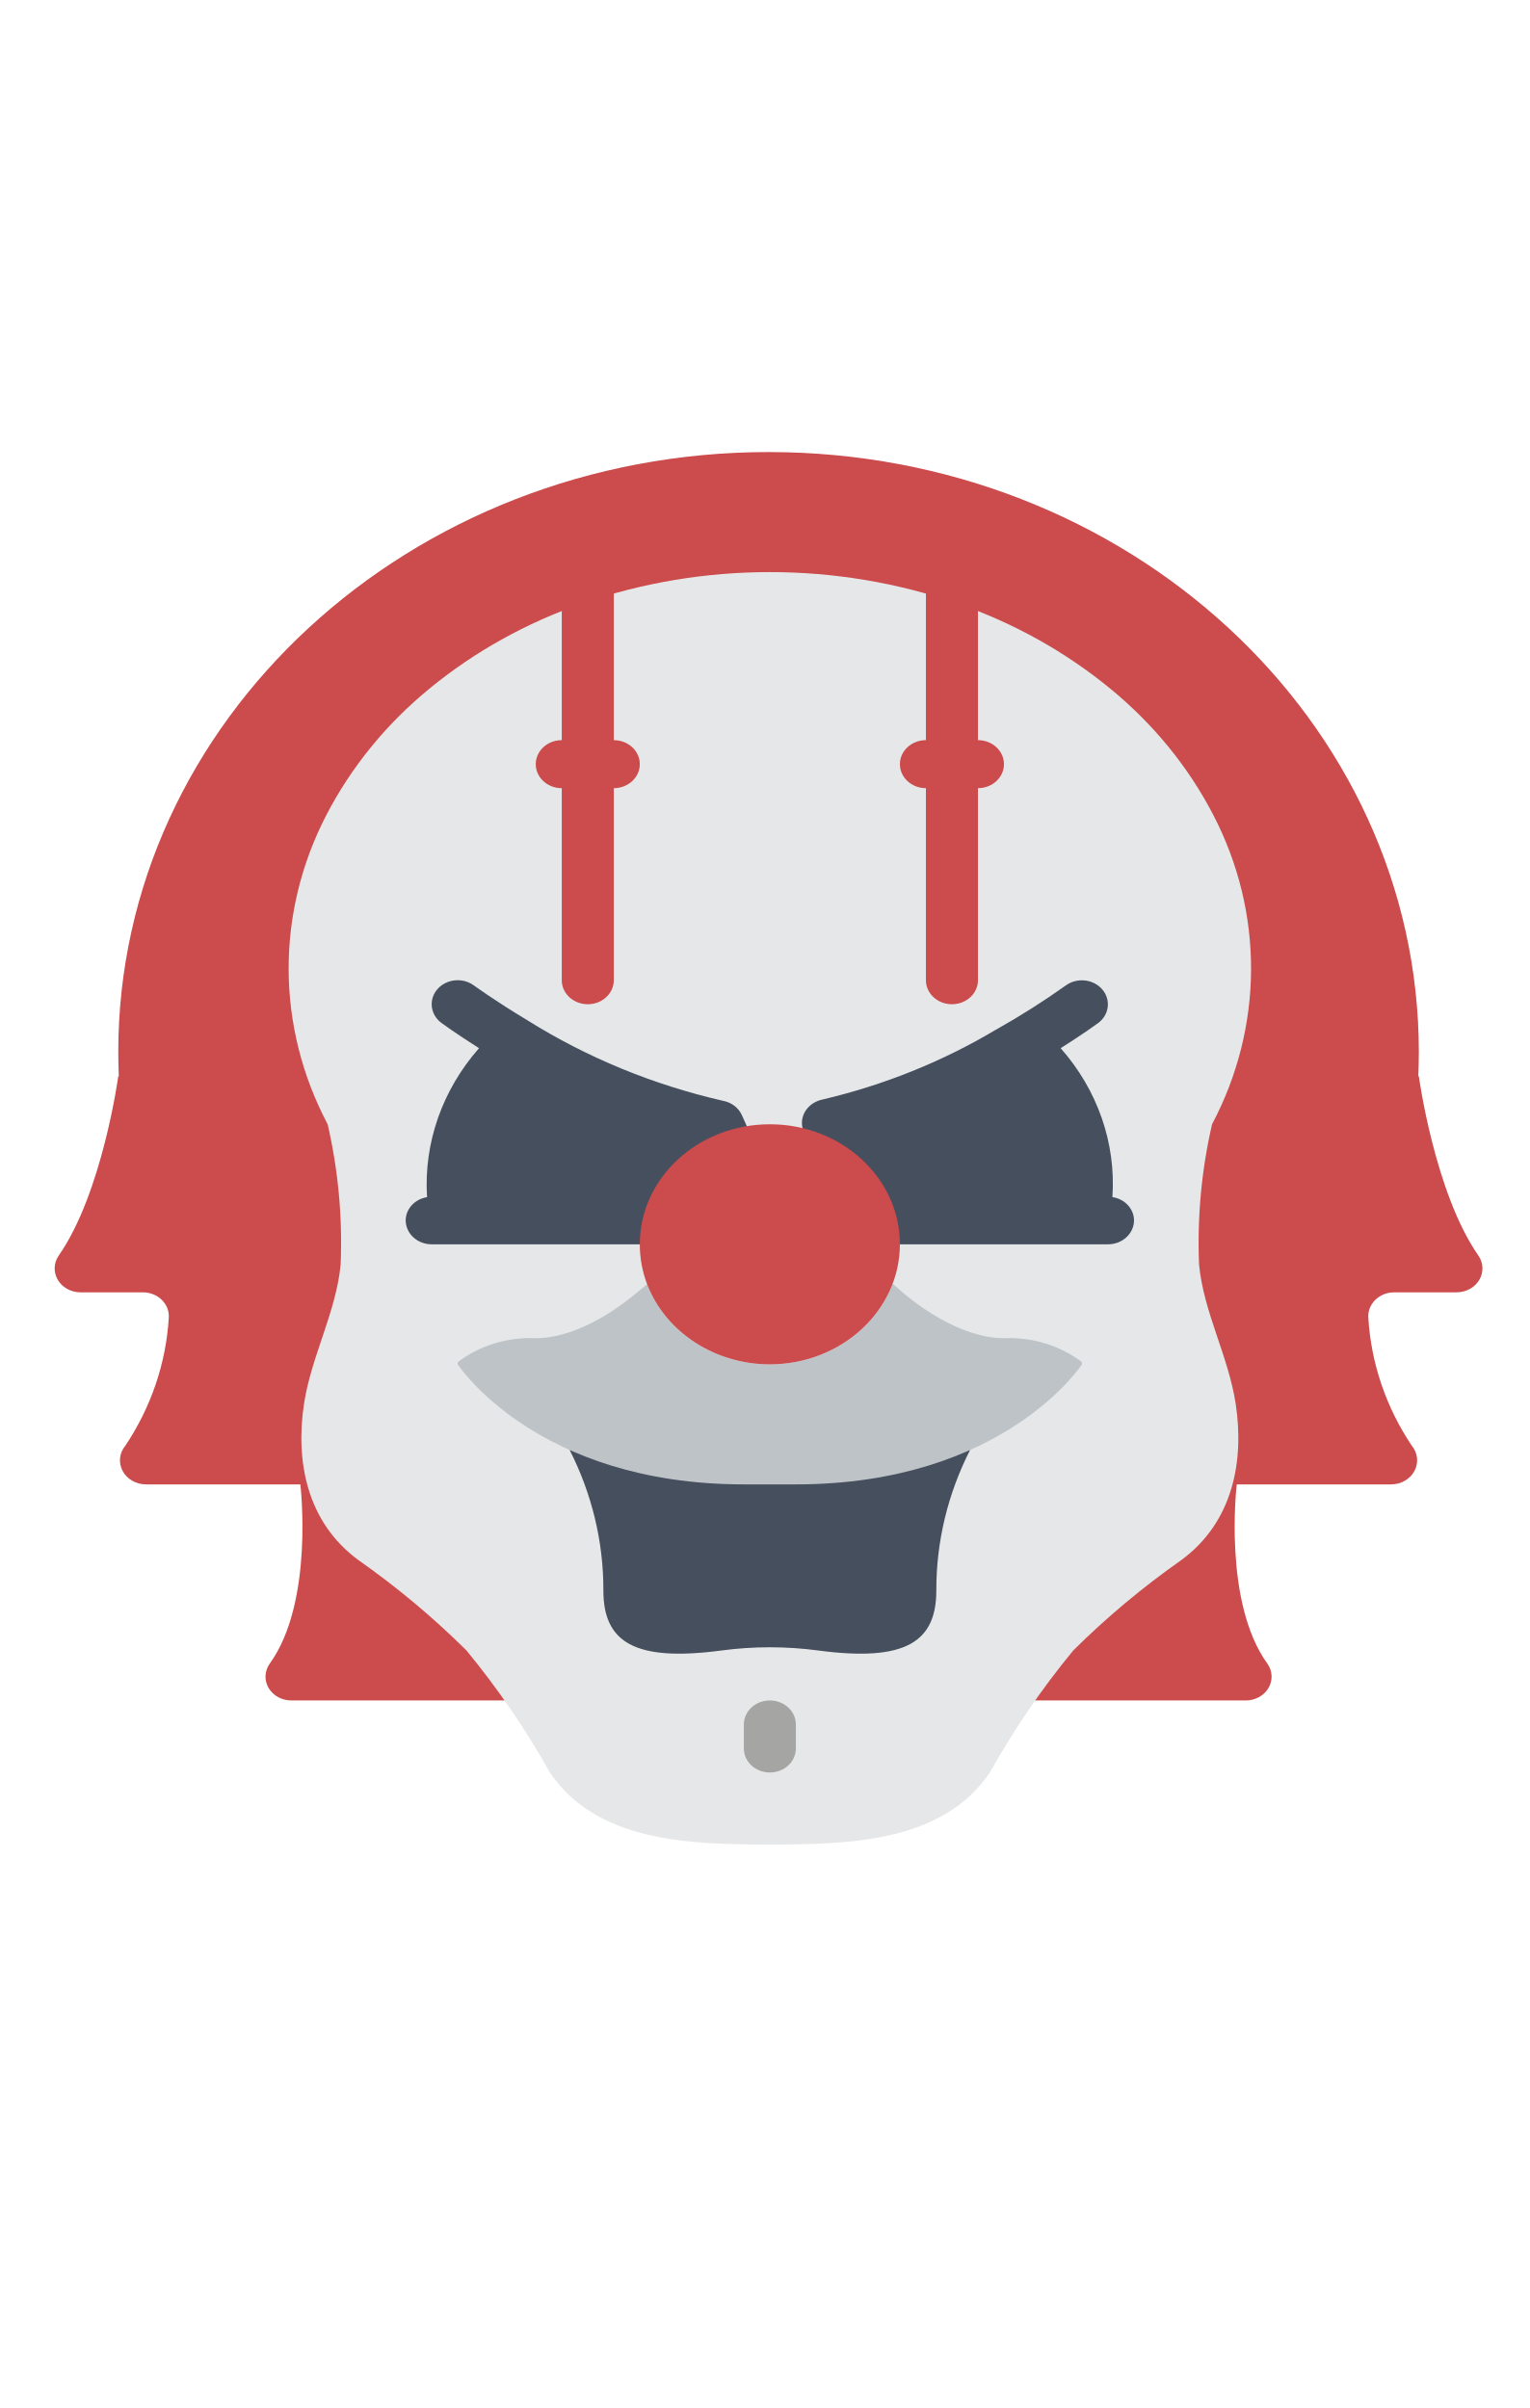
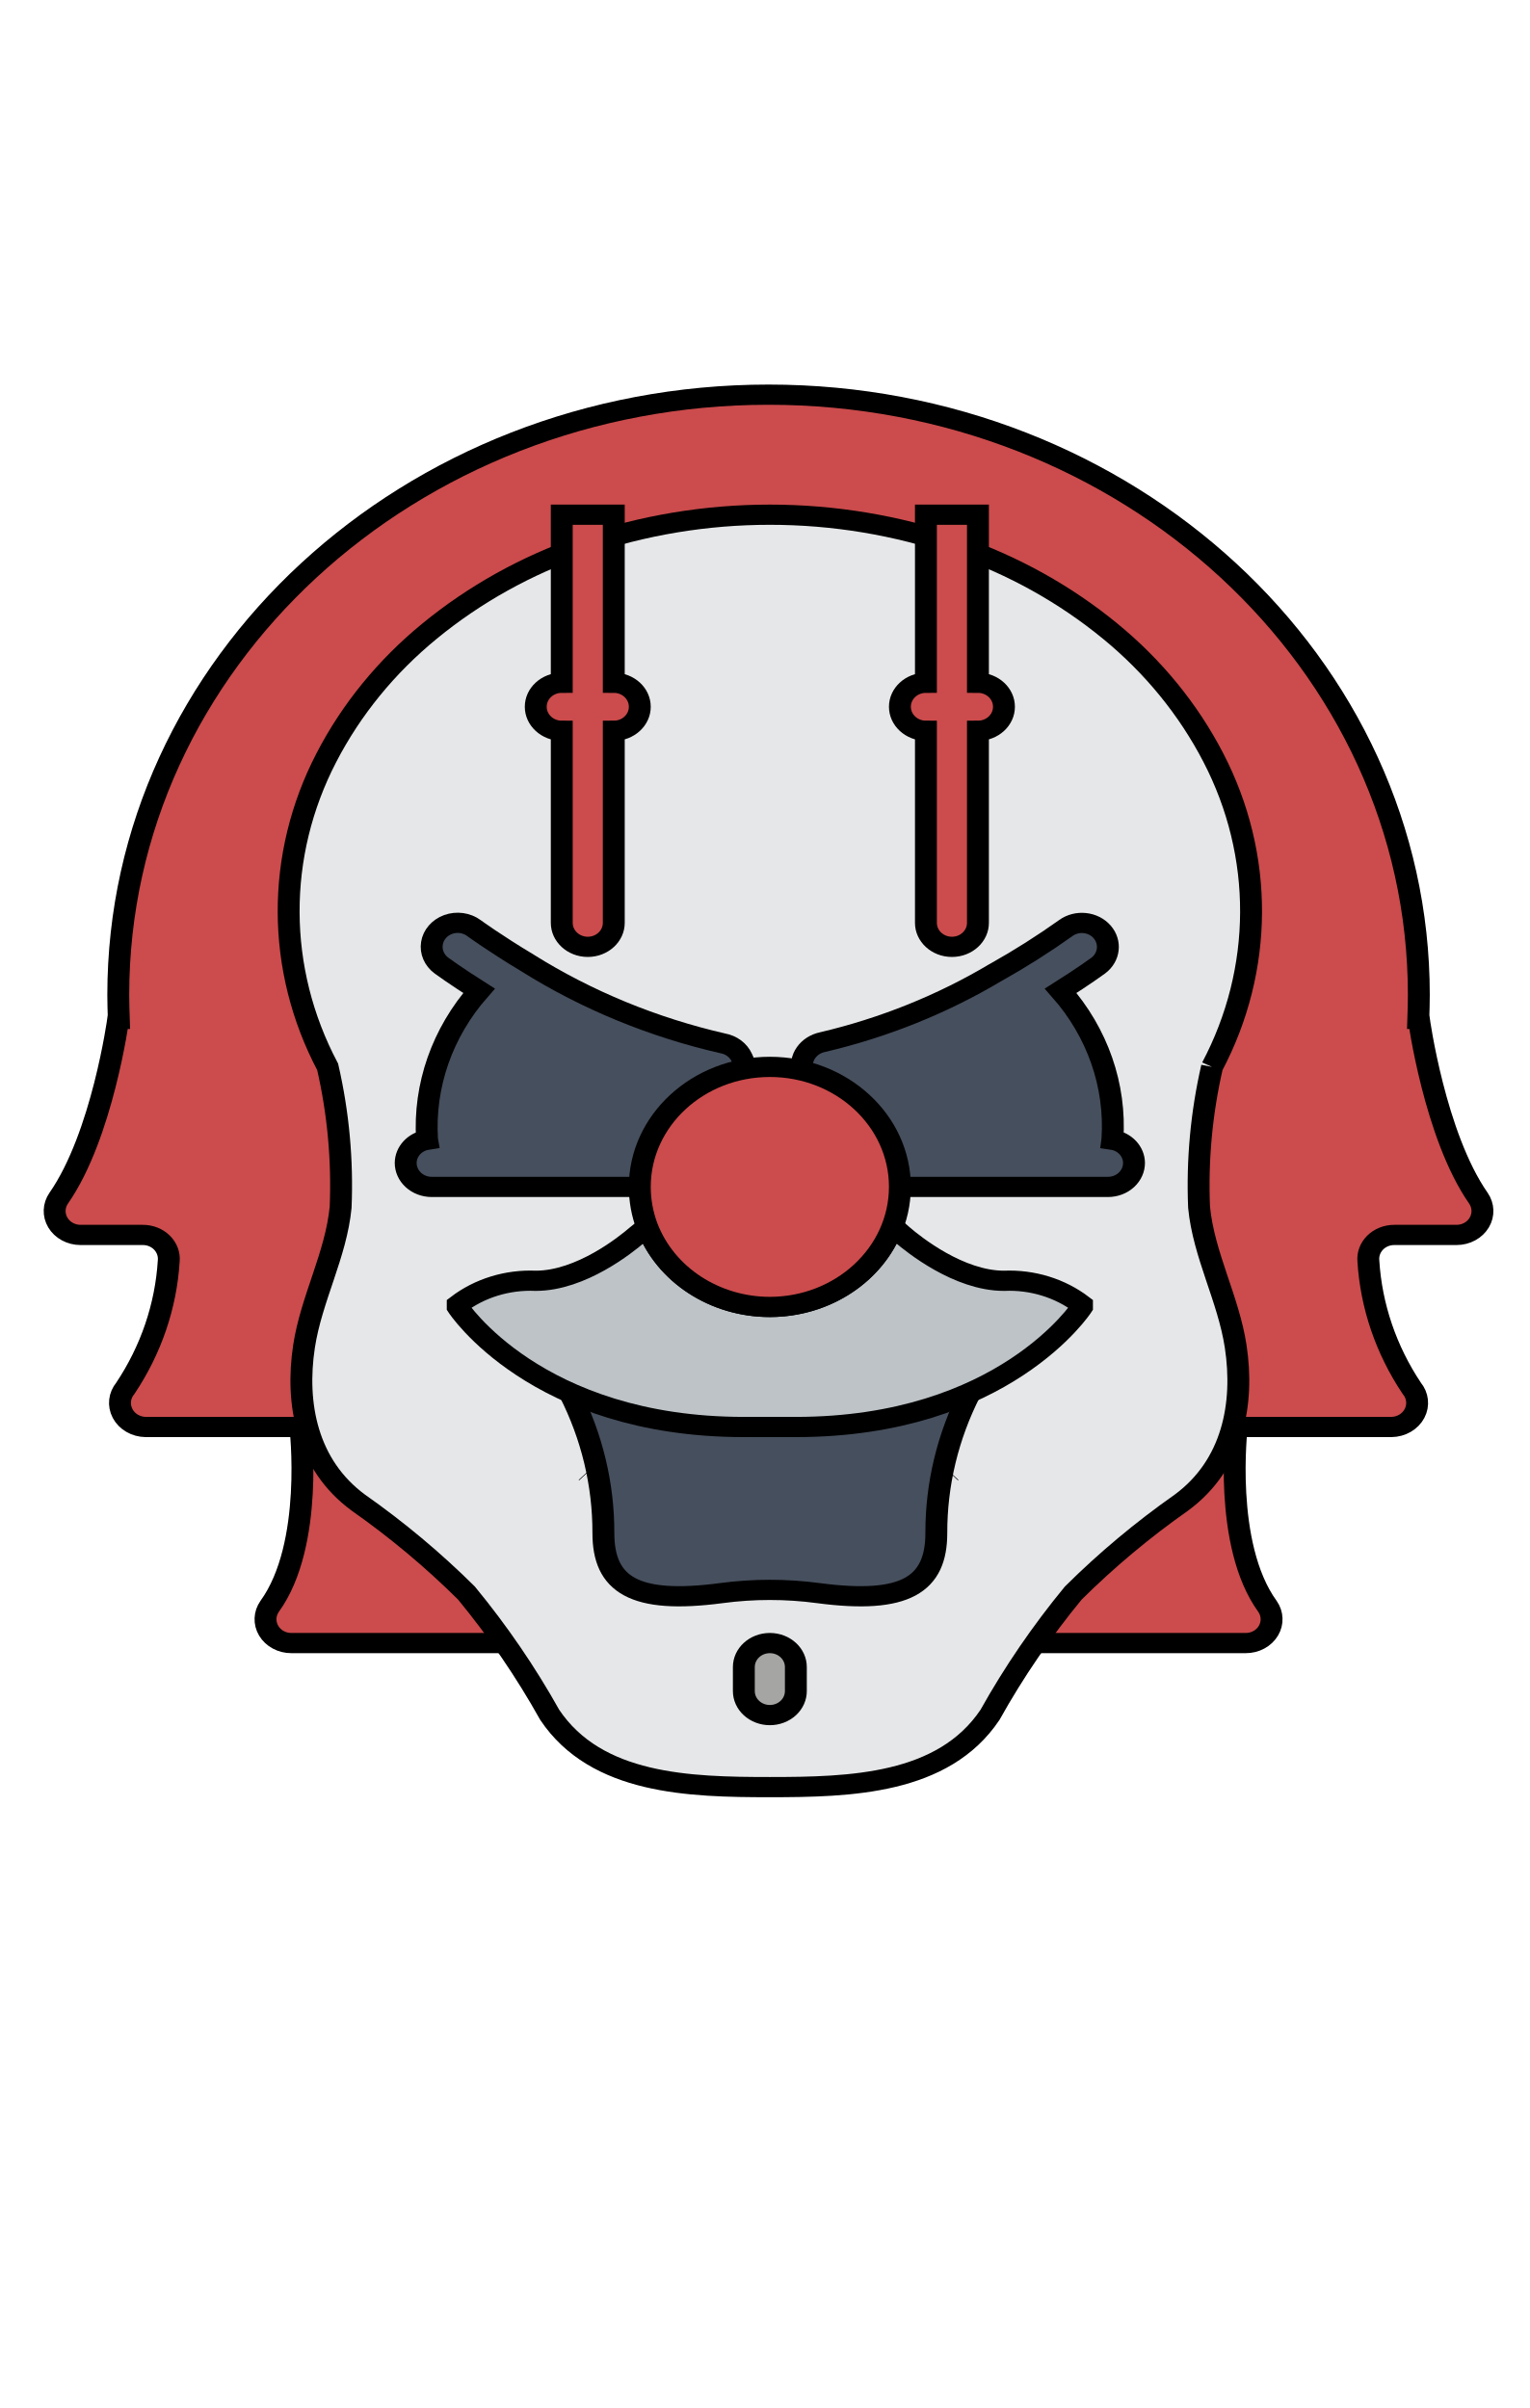
- <svg xmlns="http://www.w3.org/2000/svg" width="899" height="1416">
-   <path d="M607.474 999.937h124.777c5.577.045 10.73-2.741 13.414-7.256 2.685-4.513 2.465-10.024-.57-14.343-26.3-36.282-18.044-105.458-18.044-105.458h90.83c5.823-.041 11.119-3.125 13.669-7.96 2.55-4.834 1.912-10.584-1.646-14.842-15.093-22.618-23.85-48.348-25.483-74.871-.363-3.936 1.08-7.83 3.98-10.735 2.9-2.904 6.987-4.548 11.266-4.532h36.596c5.557.003 10.676-2.79 13.35-7.288 2.675-4.498 2.48-9.984-.506-14.311-25.688-36.847-35.016-105.457-35.016-105.457h-.307c.153-4.66.307-9.458.307-14.119 0-194.92-171.153-352.935-382.282-352.935-211.128 0-382.281 158.015-382.281 352.937 0 4.659.152 9.458.307 14.118h-.307s-9.328 68.61-35.017 105.457c-2.986 4.328-3.18 9.813-.505 14.312 2.674 4.497 7.793 7.293 13.35 7.288h36.596c4.279-.016 8.367 1.628 11.266 4.532 2.9 2.904 4.345 6.8 3.98 10.734-1.632 26.524-10.39 52.254-25.483 74.872-3.556 4.257-4.194 10.008-1.646 14.842 2.548 4.835 7.845 7.918 13.669 7.96h90.83s8.258 69.175-18.044 105.457c-3.035 4.32-3.255 9.83-.57 14.344 2.685 4.513 7.838 7.3 13.414 7.256h436.106z" fill="#cc4b4c" />
-   <path d="M712.526 661.118a310.585 310.585 0 0 0-7.63 82.507c2.681 28.033 17.261 53.869 21.52 81.825 5.156 33.837-1.654 69.6-31.848 91.856-22.818 16.032-44.107 33.838-63.63 53.226-18.53 22.509-34.901 46.466-48.932 71.596-27.494 41.03-82.104 42.514-129.431 42.514-47.327 0-101.937-1.484-129.429-42.514-14.03-25.13-30.404-49.085-48.931-71.596-19.526-19.388-40.815-37.195-63.633-53.226-30.196-22.255-37.004-58.02-31.849-91.856 4.26-27.956 18.84-53.792 21.521-81.825a310.585 310.585 0 0 0-7.63-82.507c-30.334-57.366-30.594-124.387-.707-181.952 14.634-28.252 35.247-53.514 60.626-74.293 26.385-21.657 56.867-38.636 89.919-50.09 71.012-24.489 149.212-24.489 220.224 0 33.053 11.452 63.534 28.433 89.92 50.088 25.378 20.78 45.991 46.04 60.625 74.293 29.89 57.567 29.63 124.59-.705 181.954" fill="#e6e7e8" />
-   <path d="M344.923 899.986l-.152-.14m214.077-.001l-.153.14m-213.772.001l-.152-.14m214.077-.001l-.153.14" fill="#5e5f62" />
-   <path d="M570.317 852.55c-13.165 25.883-19.955 54.135-19.88 82.73 0 30.21-18.043 42.07-69.268 35.293a215.456 215.456 0 0 0-57.19 0c-51.224 6.776-69.269-5.082-69.269-35.293.077-28.593-6.714-56.847-19.878-82.73" fill="#464f5d" />
-   <path d="M452.575 1042.29c-4.055.001-7.946-1.486-10.814-4.134-2.869-2.649-4.478-6.239-4.478-9.984v-14.118c0-7.797 6.846-14.119 15.292-14.119s15.292 6.32 15.292 14.119v14.118c.002 3.743-1.61 7.335-4.478 9.984-2.868 2.648-6.759 4.135-10.814 4.134z" fill="#a5a5a4" />
-   <path d="M330.245 336.417v98.822c-8.445 0-15.292 6.32-15.292 14.119 0 7.798 6.845 14.118 15.292 14.118v112.94c0 7.796 6.845 14.118 15.292 14.118 8.446 0 15.292-6.32 15.292-14.118v-112.94c8.444 0 15.291-6.32 15.291-14.118s-6.845-14.119-15.291-14.119v-98.822zm214.078 0v98.822c-8.444 0-15.292 6.32-15.292 14.119 0 7.798 6.846 14.118 15.292 14.118v112.94c0 7.796 6.846 14.118 15.292 14.118s15.292-6.32 15.292-14.118v-112.94c8.445 0 15.292-6.32 15.292-14.118s-6.846-14.119-15.292-14.119v-98.822z" fill="#cc4b4c" />
-   <path d="M436.06 655.614c-1.988-4.318-6.172-7.442-11.162-8.33-40.955-9.384-79.793-25.371-114.724-47.227l-.058-.052c-19.07-11.43-31.403-20.432-31.522-20.522-4.275-3.152-10.049-3.956-15.14-2.106-5.09 1.849-8.723 6.07-9.525 11.065-.802 4.996 1.35 10.008 5.64 13.141.424.315 8.638 6.304 22.046 14.79-21.632 24.59-32.538 55.753-30.58 87.381l.042.224c-7.214 1.12-12.518 6.857-12.58 13.611-.002 3.744 1.609 7.336 4.477 9.984 2.869 2.648 6.758 4.134 10.814 4.134h122.33a6.14 6.14 0 0 0 1.53.14c7.326.017 13.622-4.789 14.986-11.434 3.561-16.378 14.822-30.448 30.734-38.4 2.141-.987 4.282-1.835 6.423-2.681 3.832-1.4 6.91-4.139 8.563-7.624a12.648 12.648 0 0 0 0-11.012zm217.874 48.336l.026-.196c2.117-31.622-8.744-62.821-30.425-87.381 13.38-8.442 21.603-14.456 22.091-14.819 6.534-4.885 7.57-13.724 2.32-19.787-5.25-6.063-14.82-7.074-21.417-2.265a449.901 449.901 0 0 1-40.81 25.873c-.098.05-.197.06-.263.121-31.353 18.72-65.803 32.596-101.992 41.082-3.964.835-7.42 3.062-9.633 6.211-2.233 3.172-2.952 7.053-1.989 10.73l2.294 9.176c.933 3.955 3.663 7.349 7.493 9.317 15.992 7.897 27.323 21.983 30.89 38.4 1.362 6.645 7.659 11.45 14.984 11.434a6.2 6.2 0 0 0 1.528-.142h122.33c4.056.002 7.946-1.486 10.815-4.134 2.868-2.648 4.478-6.239 4.478-9.984-.061-6.802-5.44-12.57-12.72-13.635z" fill="#464f5d" />
-   <path d="M636.07 801.023v1.27s-45.874 70.587-168.203 70.587h-30.582c-122.33 0-168.203-70.587-168.203-70.587v-1.27c12.853-9.816 29.212-14.85 45.874-14.118 26.607 0 53.061-21.318 59.637-26.965.459-.283 2.905-2.4 5.81-4.8 10.79 28.304 39.781 47.219 72.283 47.155 32.501-.064 61.405-19.09 72.067-47.436 3.211 2.825 5.505 4.8 5.81 5.083 6.423 5.506 33.03 26.965 59.636 26.965 16.659-.734 33.018 4.3 45.87 14.116z" fill="#bdc3c7" />
-   <path d="M529.031 731.706c-.1 38.946-34.271 70.494-76.456 70.587-32.436-.051-61.332-18.929-72.174-47.152a66.684 66.684 0 0 1-4.282-23.435c0-38.985 34.23-70.588 76.456-70.588 42.226 0 76.456 31.604 76.456 70.588z" fill="#cc4b4c" />
+ <svg xmlns="http://www.w3.org/2000/svg" version="1.1" id="Capa_1" x="0px" y="0px" viewBox="0 0 899 1416" xml:space="preserve" width="899" height="1416">
+   <defs id="defs69" />
+   <g id="g92" transform="matrix(1.73221,0,0,1.599243,8.363692,-1213.635)" style="stroke:#000000;stroke-opacity:1;stroke-width:7.429;stroke-miterlimit:4;stroke-dasharray:none">
+     <g transform="translate(0,904)" id="g34" style="stroke:#000000;stroke-opacity:1;stroke-width:7.429;stroke-miterlimit:4;stroke-dasharray:none">
+       <path id="path2" d="m 345.865,459.034 h 72.033 c 3.22,0.028 6.195,-1.714 7.744,-4.537 1.55,-2.822 1.423,-6.268 -0.329,-8.969 -15.183,-22.687 -10.417,-65.942 -10.417,-65.942 h 52.436 c 3.362,-0.026 6.419,-1.954 7.891,-4.977 1.472,-3.023 1.104,-6.619 -0.95,-9.281 -8.713,-14.143 -13.769,-30.232 -14.711,-46.817 -0.21,-2.461 0.623,-4.896 2.297,-6.712 1.674,-1.816 4.034,-2.844 6.504,-2.834 h 21.127 c 3.208,0.002 6.163,-1.745 7.707,-4.557 1.544,-2.813 1.432,-6.243 -0.292,-8.949 -14.83,-23.04 -20.215,-65.942 -20.215,-65.942 h -0.177 c 0.088,-2.913 0.177,-5.914 0.177,-8.828 C 476.69,98.806 377.884,0 256,0 134.116,0 35.31,98.806 35.31,220.69 c 0,2.913 0.088,5.914 0.177,8.828 H 35.31 c 0,0 -5.385,42.902 -20.215,65.942 -1.724,2.706 -1.836,6.136 -0.292,8.949 1.544,2.812 4.499,4.56 7.707,4.557 h 21.127 c 2.47,-0.01 4.83,1.018 6.504,2.834 1.674,1.816 2.508,4.252 2.297,6.712 -0.942,16.585 -5.998,32.674 -14.711,46.817 -2.053,2.662 -2.421,6.258 -0.95,9.281 1.471,3.023 4.529,4.951 7.891,4.977 h 52.436 c 0,0 4.767,43.255 -10.417,65.942 -1.752,2.701 -1.879,6.147 -0.329,8.969 1.55,2.822 4.525,4.565 7.744,4.537 h 251.763 z" style="fill:#cc4b4c;stroke:#000000;stroke-opacity:1;stroke-width:7.429;stroke-miterlimit:4;stroke-dasharray:none" />
+       <path id="path4" d="m 406.511,247.172 c -3.593,16.949 -5.072,34.278 -4.405,51.591 1.548,17.529 9.965,33.684 12.424,51.165 2.976,21.158 -0.955,43.521 -18.386,57.437 -13.173,10.025 -25.463,21.159 -36.734,33.282 -10.697,14.075 -20.148,29.055 -28.248,44.769 C 315.29,511.072 283.764,512 256.442,512 c -27.322,0 -58.848,-0.928 -74.719,-26.584 -8.1,-15.714 -17.552,-30.693 -28.248,-44.769 -11.272,-12.123 -23.562,-23.258 -36.735,-33.282 -17.432,-13.916 -21.362,-36.279 -18.386,-57.437 2.459,-17.481 10.876,-33.636 12.424,-51.165 0.667,-17.313 -0.812,-34.642 -4.405,-51.591 v 0 c -17.512,-35.871 -17.662,-77.779 -0.408,-113.774 8.448,-17.666 20.348,-33.462 34.999,-46.455 15.232,-13.542 32.829,-24.159 51.91,-31.321 40.995,-15.313 86.14,-15.313 127.135,0 19.081,7.161 36.678,17.779 51.91,31.32 14.651,12.993 26.551,28.788 34.999,46.455 17.255,35.996 17.105,77.905 -0.407,113.775" style="fill:#e6e7e8;stroke:#000000;stroke-opacity:1;stroke-width:7.429;stroke-miterlimit:4;stroke-dasharray:none" />
+       <path d="m 194.295,396.535 -0.088,-0.088" style="fill:#5e5f62;stroke:#000000;stroke-opacity:1;stroke-width:7.429;stroke-miterlimit:4;stroke-dasharray:none" id="SVGCleanerId_0" />
+       <path d="m 317.793,396.447 -0.088,0.088" style="fill:#5e5f62;stroke:#000000;stroke-opacity:1;stroke-width:7.429;stroke-miterlimit:4;stroke-dasharray:none" id="SVGCleanerId_1" />
+       <g id="g9" style="stroke:#000000;stroke-opacity:1;stroke-width:7.429;stroke-miterlimit:4;stroke-dasharray:none">
+         <path d="m 194.295,396.535 -0.088,-0.088" style="fill:#5e5f62;stroke:#000000;stroke-opacity:1;stroke-width:7.429;stroke-miterlimit:4;stroke-dasharray:none" id="SVGCleanerId_0_1_" />
+       </g>
+       <g id="g12" style="stroke:#000000;stroke-opacity:1;stroke-width:7.429;stroke-miterlimit:4;stroke-dasharray:none">
+         <path d="m 317.793,396.447 -0.088,0.088" style="fill:#5e5f62;stroke:#000000;stroke-opacity:1;stroke-width:7.429;stroke-miterlimit:4;stroke-dasharray:none" id="SVGCleanerId_1_1_" />
+       </g>
+       <path id="path14" d="m 324.414,366.874 c -7.6,16.184 -11.52,33.85 -11.476,51.73 0,18.891 -10.417,26.306 -39.989,22.069 -10.948,-1.589 -22.067,-1.589 -33.015,0 -29.572,4.237 -39.989,-3.178 -39.989,-22.069 0.044,-17.879 -3.876,-35.546 -11.476,-51.73" style="fill:#464f5d;stroke:#000000;stroke-opacity:1;stroke-width:7.429;stroke-miterlimit:4;stroke-dasharray:none" />
+       <path id="path16" d="m 256.442,485.517 c -2.341,10e-4 -4.587,-0.929 -6.243,-2.585 -1.656,-1.656 -2.585,-3.901 -2.585,-6.243 v -8.828 c 0,-4.875 3.952,-8.828 8.828,-8.828 4.876,0 8.828,3.952 8.828,8.828 v 8.828 c 0.001,2.341 -0.929,4.587 -2.585,6.243 -1.656,1.656 -3.902,2.586 -6.243,2.585 z" style="fill:#a5a5a4;stroke:#000000;stroke-opacity:1;stroke-width:7.429;stroke-miterlimit:4;stroke-dasharray:none" />
+       <g id="g22" style="stroke:#000000;stroke-opacity:1;stroke-width:7.429;stroke-miterlimit:4;stroke-dasharray:none">
+         <path id="path18" d="m 185.821,44.138 v 61.793 c -4.875,0 -8.828,3.952 -8.828,8.828 0,4.876 3.952,8.828 8.828,8.828 v 70.621 c 0,4.875 3.952,8.828 8.828,8.828 4.876,0 8.828,-3.952 8.828,-8.828 v -70.621 c 4.875,0 8.828,-3.952 8.828,-8.828 0,-4.876 -3.952,-8.828 -8.828,-8.828 V 44.138 Z" style="fill:#cc4b4c;stroke:#000000;stroke-opacity:1;stroke-width:7.429;stroke-miterlimit:4;stroke-dasharray:none" />
+         <path id="path20" d="m 309.408,44.138 v 61.793 c -4.875,0 -8.828,3.952 -8.828,8.828 0,4.876 3.952,8.828 8.828,8.828 v 70.621 c 0,4.875 3.952,8.828 8.828,8.828 4.876,0 8.828,-3.952 8.828,-8.828 v -70.621 c 4.875,0 8.828,-3.952 8.828,-8.828 0,-4.876 -3.952,-8.828 -8.828,-8.828 V 44.138 Z" style="fill:#cc4b4c;stroke:#000000;stroke-opacity:1;stroke-width:7.429;stroke-miterlimit:4;stroke-dasharray:none" />
+       </g>
+       <g id="g28" style="stroke:#000000;stroke-opacity:1;stroke-width:7.429;stroke-miterlimit:4;stroke-dasharray:none">
+         <path id="path24" d="m 246.908,243.73 c -1.148,-2.7 -3.563,-4.653 -6.444,-5.208 -23.643,-5.868 -46.064,-15.865 -66.23,-29.531 l -0.033,-0.033 c -11.009,-7.147 -18.129,-12.776 -18.198,-12.832 -2.468,-1.971 -5.801,-2.474 -8.74,-1.317 -2.939,1.156 -5.036,3.795 -5.499,6.919 -0.463,3.124 0.779,6.258 3.256,8.217 0.245,0.197 4.987,3.942 12.727,9.248 -12.488,15.376 -18.784,34.862 -17.653,54.639 l 0.024,0.14 c -4.165,0.7 -7.227,4.288 -7.263,8.511 -10e-4,2.341 0.929,4.587 2.585,6.243 1.656,1.656 3.901,2.585 6.243,2.585 h 70.621 c 0.289,0.069 0.586,0.099 0.883,0.088 4.229,0.01 7.864,-2.995 8.651,-7.15 2.056,-10.241 8.557,-19.039 17.743,-24.011 1.236,-0.618 2.472,-1.148 3.708,-1.677 2.212,-0.875 3.989,-2.588 4.943,-4.767 0.971,-2.193 0.971,-4.693 0,-6.886 z" style="fill:#464f5d;stroke:#000000;stroke-opacity:1;stroke-width:7.429;stroke-miterlimit:4;stroke-dasharray:none" />
+         <path id="path26" d="m 372.686,273.955 0.015,-0.123 c 1.222,-19.773 -5.048,-39.282 -17.564,-54.639 7.724,-5.279 12.471,-9.039 12.753,-9.266 3.772,-3.055 4.37,-8.582 1.339,-12.373 -3.031,-3.791 -8.555,-4.423 -12.364,-1.416 -7.548,5.824 -15.413,11.225 -23.559,16.178 -0.057,0.031 -0.114,0.038 -0.152,0.076 -18.1,11.705 -37.988,20.382 -58.88,25.688 -2.288,0.522 -4.283,1.915 -5.561,3.884 -1.289,1.983 -1.704,4.41 -1.148,6.709 l 1.324,5.738 c 0.539,2.473 2.115,4.595 4.326,5.826 9.232,4.938 15.773,13.746 17.832,24.011 0.787,4.155 4.422,7.16 8.651,7.15 0.297,0.01 0.593,-0.02 0.882,-0.089 h 70.621 c 2.341,10e-4 4.587,-0.929 6.243,-2.585 1.656,-1.656 2.585,-3.901 2.585,-6.243 -0.035,-4.253 -3.14,-7.86 -7.343,-8.526 z" style="fill:#464f5d;stroke:#000000;stroke-opacity:1;stroke-width:7.429;stroke-miterlimit:4;stroke-dasharray:none" />
+       </g>
+       <path id="path30" d="m 362.373,334.654 v 0.794 c 0,0 -26.483,44.138 -97.103,44.138 h -17.655 c -70.621,0 -97.103,-44.138 -97.103,-44.138 v -0.794 c 7.42,-6.138 16.864,-9.286 26.483,-8.828 15.36,0 30.632,-13.33 34.428,-16.861 0.265,-0.177 1.677,-1.501 3.354,-3.001 6.229,17.698 22.966,29.525 41.729,29.485 18.763,-0.04 35.449,-11.937 41.604,-29.661 1.854,1.766 3.178,3.001 3.354,3.178 3.708,3.443 19.068,16.861 34.428,16.861 9.617,-0.459 19.061,2.689 26.481,8.827 z" style="fill:#bdc3c7;stroke:#000000;stroke-opacity:1;stroke-width:7.429;stroke-miterlimit:4;stroke-dasharray:none" />
+       <path id="path32" d="m 300.58,291.31 c -0.058,24.353 -19.785,44.08 -44.138,44.138 -18.725,-0.032 -35.407,-11.836 -41.666,-29.484 -1.634,-4.713 -2.47,-9.666 -2.472,-14.654 0,-24.377 19.761,-44.138 44.138,-44.138 24.377,0 44.138,19.762 44.138,44.138 z" style="fill:#cc4b4c;stroke:#000000;stroke-opacity:1;stroke-width:7.429;stroke-miterlimit:4;stroke-dasharray:none" />
+     </g>
+   </g>
+   <g id="g36" transform="translate(0,904)" />
+   <g id="g38" transform="translate(0,904)" />
+   <g id="g40" transform="translate(0,904)" />
+   <g id="g42" transform="translate(0,904)" />
+   <g id="g44" transform="translate(0,904)" />
+   <g id="g46" transform="translate(0,904)" />
+   <g id="g48" transform="translate(0,904)" />
+   <g id="g50" transform="translate(0,904)" />
+   <g id="g52" transform="translate(0,904)" />
+   <g id="g54" transform="translate(0,904)" />
+   <g id="g56" transform="translate(0,904)" />
+   <g id="g58" transform="translate(0,904)" />
+   <g id="g60" transform="translate(0,904)" />
+   <g id="g62" transform="translate(0,904)" />
+   <g id="g64" transform="translate(0,904)" />
</svg>
